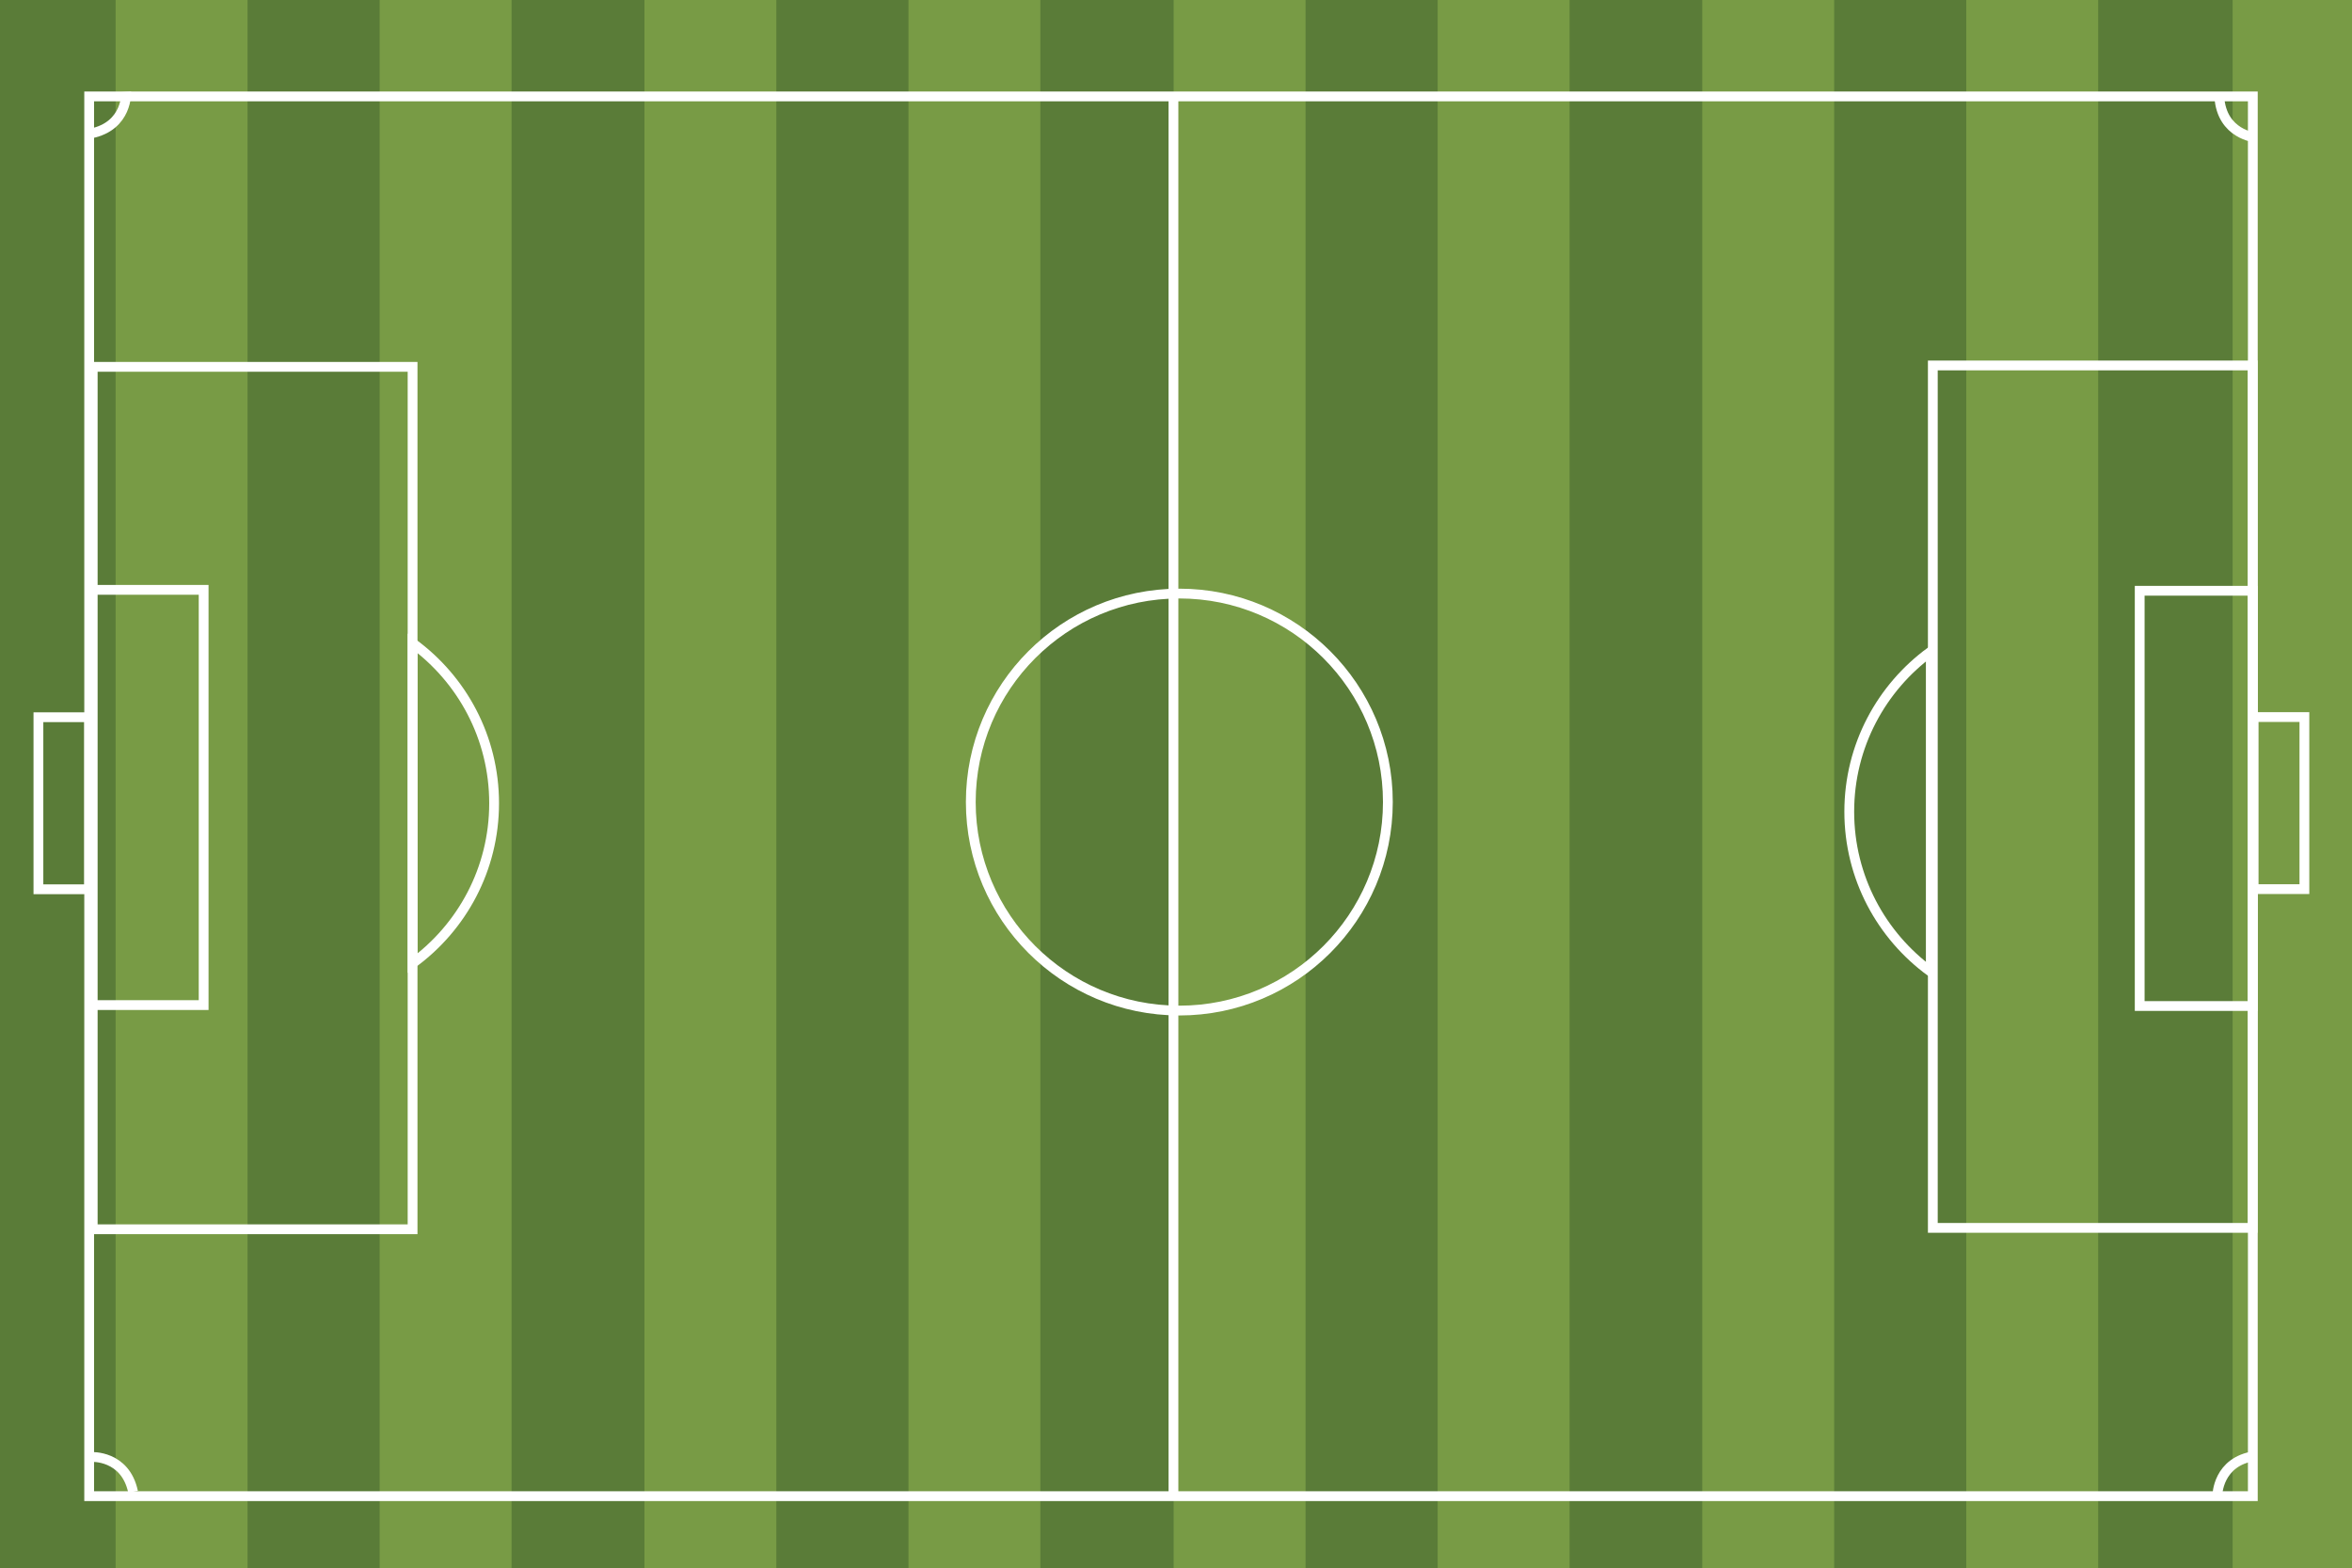
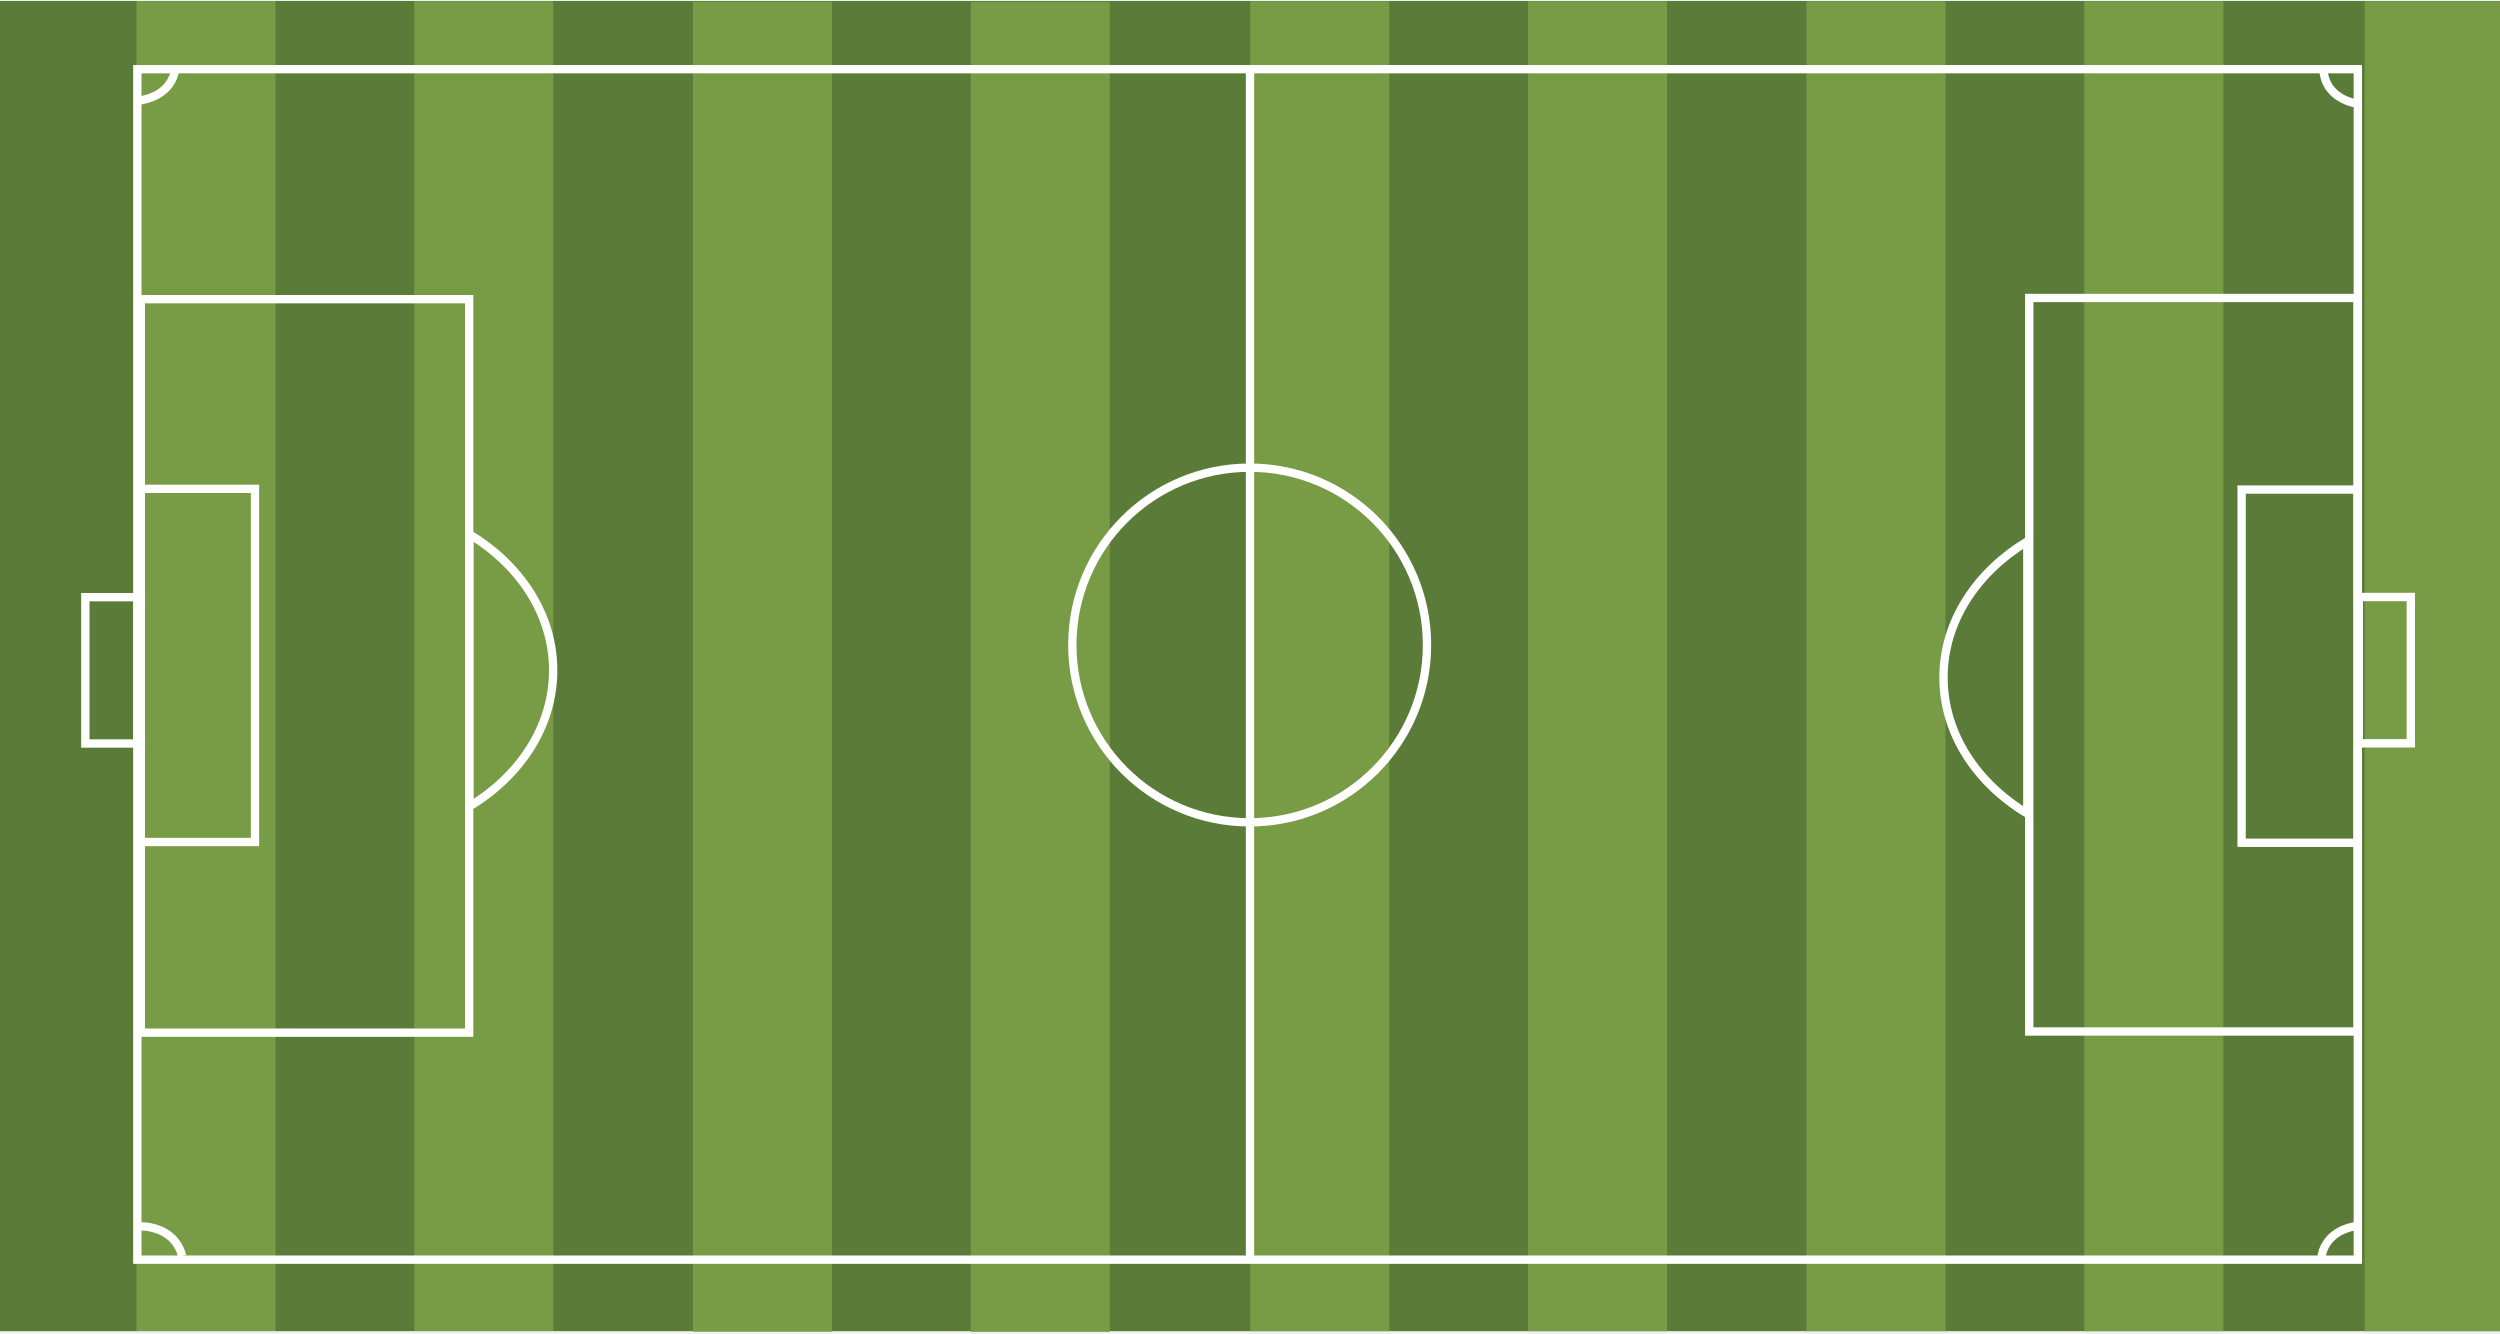
- <svg xmlns="http://www.w3.org/2000/svg" version="1.1" id="Layer_1" x="0px" y="0px" viewBox="0 0 1200 800" style="enable-background:new 0 0 1200 800;" xml:space="preserve">
+ <svg xmlns="http://www.w3.org/2000/svg" version="1.1" id="Layer_1" x="0px" y="0px" viewBox="0 0 1500 800" style="enable-background:new 0 0 1500 800;" xml:space="preserve">
  <style type="text/css">
	.st0{fill:#5A7C38;}
	.st1{fill:#789B45;}
	.st2{fill:none;stroke:#FFFFFF;stroke-width:5;stroke-miterlimit:10;}
	.st3{display:none;}
	.st4{display:inline;fill:#FFFFFF;stroke:#000000;stroke-width:2;stroke-miterlimit:10;}
	.st5{display:inline;}
	.st6{display:inline;fill:none;stroke:#000000;stroke-miterlimit:10;}
	.st7{display:inline;fill:#C52026;stroke:#FFFFFF;stroke-width:3;stroke-miterlimit:10;}
	.st8{display:inline;fill:#FFFFFF;}
	.st9{display:inline;fill:#4051A3;stroke:#E7E51A;stroke-width:3;stroke-miterlimit:10;}
	.st10{display:inline;fill:#E7E514;}
- 	.st11{fill:#C52026;stroke:#FFFFFF;stroke-width:3;stroke-miterlimit:10;}
- 	.st12{fill:#070808;stroke:#FFFFFF;stroke-miterlimit:10;}
- 	.st13{fill:#FFFFFF;}
- 	.st14{display:inline;fill:#C52026;stroke:#FFFFFF;stroke-miterlimit:10;}
- 	.st15{fill:#4051A3;stroke:#FFFFFF;stroke-width:3;stroke-miterlimit:10;}
- 	.st16{fill:#4051A3;stroke:#E7E51A;stroke-miterlimit:10;}
- 	.st17{fill:#E7E514;}
- 	.st18{fill:#F6B786;}
- 	.st19{fill:#010101;}
- 	.st20{display:inline;fill:#F6B589;}
- 	.st21{display:inline;fill:#9B725D;}
- 	.st22{fill:#FFFFFF;stroke:#010101;stroke-width:0.25;stroke-miterlimit:10;}
- 	.st23{fill:#232323;}
- 	.st24{fill:none;stroke:#FFFFFF;stroke-width:0.25;stroke-miterlimit:10;}
- 	.st25{display:inline;fill:#F6B786;}
- 	.st26{display:inline;fill:#010101;}
</style>
-   <g id="grass">
-     <rect x="-8.8" y="-10" class="st0" width="1216.3" height="826.1" />
-     <rect x="59" y="-10" class="st1" width="67.3" height="826.1" />
-     <rect x="193.7" y="-9.9" class="st1" width="67.3" height="826.1" />
-     <rect x="328.8" y="-9.5" class="st1" width="67.3" height="826.1" />
-     <rect x="463.5" y="-9.5" class="st1" width="67.3" height="826.1" />
-     <rect x="598.8" y="-9.9" class="st1" width="67.3" height="826.1" />
-     <rect x="733.5" y="-9.9" class="st1" width="67.3" height="826.1" />
-     <rect x="868.5" y="-9.9" class="st1" width="67.3" height="826.1" />
-     <rect x="1003.2" y="-9.9" class="st1" width="67.3" height="826.1" />
-     <rect x="1139.1" y="-9.9" class="st1" width="67.3" height="826.1" />
-   </g>
-   <g id="Streger">
-     <rect x="45.5" y="49.2" class="st2" width="1103.9" height="714.3" />
-     <path class="st2" d="M64.4,46.9c0,0,0.9,17.4-18,21.2" />
-     <path class="st2" d="M1150.8,70.2c0,0-17.3-1.5-18.5-20.8" />
-     <path class="st2" d="M1131.3,763.1c0,0,0.1-17.4,19.2-20.1" />
-     <path class="st2" d="M46.5,743.5c0,0,17.4-1.1,21.4,17.8" />
-     <rect x="19.6" y="366" class="st2" width="25.9" height="87.8" />
-     <rect x="46.2" y="301" class="st2" width="57.7" height="211.9" />
-     <rect x="47.3" y="187.2" class="st2" width="163.2" height="440.1" />
-     <rect x="1149.9" y="366" transform="matrix(-1 -4.488644e-11 4.488644e-11 -1 2325.613 819.7156)" class="st2" width="25.9" height="87.8" />
-     <rect x="1091.6" y="301.4" transform="matrix(-1 -4.462265e-11 4.462265e-11 -1 2240.984 814.7676)" class="st2" width="57.7" height="211.9" />
-     <rect x="986" y="186.4" transform="matrix(-1 -4.499480e-11 4.499480e-11 -1 2135.332 813.0045)" class="st2" width="163.2" height="440.1" />
-     <line class="st2" x1="598.7" y1="50.4" x2="598.7" y2="764.7" />
-     <circle class="st2" cx="601.7" cy="409.3" r="106.4" />
-     <path class="st2" d="M985.1,332.5c-25.2,18.4-41.6,48.1-41.6,81.7c0,33.6,16.4,63.3,41.6,81.7V332.5z" />
-     <path class="st2" d="M210.5,328.2c25.2,18.4,41.6,48.1,41.6,81.7c0,33.6-16.4,63.3-41.6,81.7V328.2z" />
+   <g>
+     <g id="grass">
+       <rect x="-2" y="0.6" class="st0" width="1505.4" height="798.1" />
+       <rect x="81.9" y="0.6" class="st1" width="83.4" height="798" />
+       <rect x="248.6" y="0.6" class="st1" width="83.4" height="798" />
+       <rect x="415.8" y="1" class="st1" width="83.4" height="798" />
+       <rect x="582.5" y="1.1" class="st1" width="83.4" height="798" />
+       <rect x="750.1" y="0.7" class="st1" width="83.4" height="798" />
+       <rect x="916.8" y="0.7" class="st1" width="83.4" height="798" />
+       <rect x="1083.9" y="0.7" class="st1" width="83.4" height="798" />
+       <rect x="1250.6" y="0.7" class="st1" width="83.4" height="798" />
+       <rect x="1418.8" y="0.7" class="st1" width="83.4" height="798" />
+     </g>
+     <circle class="st2" cx="749.8" cy="387" r="106.4" />
+     <g>
+       <path class="st2" d="M105.2,39.2c0,0,1.1,17.4-21.8,21.2" />
+       <path class="st2" d="M1416.3,62.5c0,0-20.9-1.5-22.3-20.8" />
+       <g>
+         <rect x="82.4" y="41.5" class="st2" width="1332.3" height="714.3" />
+         <path class="st2" d="M1392.8,755.4c0,0,0.1-17.4,23.2-20.1" />
+         <path class="st2" d="M83.5,735.8c0,0,20.9-1.1,25.8,17.8" />
+         <rect x="51.2" y="358.3" class="st2" width="31.2" height="87.8" />
+         <rect x="83.3" y="293.3" class="st2" width="69.7" height="211.9" />
+         <rect x="84.5" y="179.5" class="st2" width="197" height="440.1" />
+         <rect x="1415.2" y="358.3" transform="matrix(-1 -3.719126e-11 3.719126e-11 -1 2861.698 804.2994)" class="st2" width="31.2" height="87.8" />
+         <rect x="1344.9" y="293.7" transform="matrix(-1 -3.697277e-11 3.697277e-11 -1 2759.56 799.3515)" class="st2" width="69.7" height="211.9" />
+         <rect x="1217.5" y="178.7" transform="matrix(-1 -3.728097e-11 3.728097e-11 -1 2632.048 797.5884)" class="st2" width="197" height="440.1" />
+         <line class="st2" x1="750" y1="42.7" x2="750" y2="757" />
+         <path class="st2" d="M1216.4,324.8c-30.4,18.4-50.3,48.1-50.3,81.7c0,33.6,19.8,63.3,50.3,81.7V324.8z" />
+         <path class="st2" d="M281.6,320.5c30.4,18.4,50.3,48.1,50.3,81.7c0,33.6-19.8,63.3-50.3,81.7V320.5z" />
+       </g>
+     </g>
  </g>
  <g id="Fodbold" class="st3">
-     <circle class="st4" cx="694.3" cy="248.8" r="34" />
-     <path class="st5" d="M684.3,216.6l-6.7,8.4l7.8,7.5l13.9-4.2l0.4-9.8l-7.8-3.4C691.9,215,686.7,215.4,684.3,216.6z" />
-     <path class="st5" d="M664.8,232.1c0,0-1.8,6.7-1.8,13.7l-2.8,1.8C660.3,247.6,660.6,239.1,664.8,232.1z" />
-     <path class="st5" d="M682.3,247.1c0.3,0.2,10.7,9.5,10.7,9.5l-4.3,12.3c0,0-9,0.5-14.1-1.4c0,0-3.6-10.6-3.6-14.4L682.3,247.1z" />
-     <path class="st5" d="M710.4,238.6l-3.2,13.8l9,8.1c0,0,7.2-3.4,9.1-8.6c0,0-1.3-9.8-3.6-14.1L710.4,238.6z" />
-     <path class="st6" d="M665.3,231.4c0,0,6.8-5,13.5-6.9" />
-     <path class="st6" d="M698.2,218.7c0,0,4.1-1.6,8.2-1.2" />
-     <path class="st6" d="M682,250c0,0,2.1-16.2,4.3-21.4" />
-     <path class="st6" d="M696.5,226.2c0,0,10.5,7.5,14.8,13.6" />
-     <path class="st6" d="M722.3,229.8c0,0,0.6,4.8-1,10.3" />
-     <path class="st6" d="M728,253.7c0,0-2.1-2.1-4.6-2.6" />
-     <path class="st6" d="M708.4,251.5c0,0-9.1,4.3-17.2,5" />
-     <path class="st6" d="M661.9,244.2c0,0,3.2,6.1,9.7,9.4" />
-     <line class="st6" x1="675.3" y1="266.4" x2="670.2" y2="272.9" />
-     <path class="st6" d="M687.2,267.2c0,0,5.9,8.2,11.6,10.9" />
-     <path class="st6" d="M715.9,258.5c0,0,2.3,6.1-4.3,15.8" />
-     <path class="st5" d="M695.1,282.8l3.2-5.4c0,0,7.9,0.2,13.7-3.9l2.7,2.3C714.6,275.8,707.8,282.4,695.1,282.8z" />
+     <circle class="st4" cx="875.6" cy="160" r="34" />
+     <path class="st5" d="M865.7,127.7l-6.7,8.4l7.8,7.5l13.9-4.2l0.4-9.8l-7.8-3.4C873.3,126.2,868,126.5,865.7,127.7z" />
+     <path class="st5" d="M846.2,143.3c0,0-1.8,6.7-1.8,13.7l-2.8,1.8C841.6,158.7,841.9,150.2,846.2,143.3z" />
+     <path class="st5" d="M863.7,158.2c0.3,0.2,10.7,9.5,10.7,9.5l-4.3,12.3c0,0-9,0.5-14.1-1.4c0,0-3.6-10.6-3.6-14.4L863.7,158.2z" />
+     <path class="st5" d="M891.7,149.8l-3.2,13.8l9,8.1c0,0,7.2-3.4,9.1-8.6c0,0-1.3-9.8-3.6-14.1L891.7,149.8z" />
+     <path class="st6" d="M846.7,142.5c0,0,6.8-5,13.5-6.9" />
+     <path class="st6" d="M879.5,129.8c0,0,4.1-1.6,8.2-1.2" />
+     <path class="st6" d="M863.3,161.1c0,0,2.1-16.2,4.3-21.4" />
+     <path class="st6" d="M877.8,137.3c0,0,10.5,7.5,14.8,13.6" />
+     <path class="st6" d="M903.6,140.9c0,0,0.6,4.8-1,10.3" />
+     <path class="st6" d="M909.3,164.9c0,0-2.1-2.1-4.6-2.6" />
+     <path class="st6" d="M889.8,162.7c0,0-9.1,4.3-17.2,5" />
+     <path class="st6" d="M843.2,155.4c0,0,3.2,6.1,9.7,9.4" />
+     <line class="st6" x1="856.7" y1="177.5" x2="851.5" y2="184" />
+     <path class="st6" d="M868.6,178.3c0,0,5.9,8.2,11.6,10.9" />
+     <path class="st6" d="M897.2,169.7c0,0,2.3,6.1-4.3,15.8" />
+     <path class="st5" d="M876.4,194l3.2-5.4c0,0,7.9,0.2,13.7-3.9l2.7,2.3C896,186.9,889.2,193.5,876.4,194z" />
  </g>
  <g id="Danmark" class="st3">
-     <circle class="st7" cx="129.8" cy="396.2" r="68.1" />
-     <path class="st8" d="M196.8,407.5c0,0-76.3-24.8-134.4-1.4c0,0-1.3-5.2-0.2-19.1c0,0,72.1-23.9,135.3,3.5   C197.4,390.6,199,397.9,196.8,407.5z" />
-     <path class="st8" d="M99.7,458.2c0,0,19.2-65.8,3.6-124.4c0,0,4.4-6.4,18.2-5.1c0,0,14.6,71.1-5.9,135.2   C115.7,463.9,109.4,460.6,99.7,458.2z" />
+     <circle class="st7" cx="123.2" cy="397.6" r="68.1" />
+     <path class="st8" d="M190.2,408.9c0,0-76.3-24.8-134.4-1.4c0,0-1.3-5.2-0.2-19.1c0,0,72.1-23.9,135.3,3.5   C190.8,392,192.4,399.2,190.2,408.9z" />
+     <path class="st8" d="M93.1,459.6c0,0,19.2-65.8,3.6-124.4c0,0,4.4-6.4,18.2-5.1c0,0,14.6,71.1-5.9,135.2   C109.1,465.3,102.8,462,93.1,459.6z" />
  </g>
  <g id="Sverige" class="st3">
-     <circle class="st9" cx="1064.6" cy="398.6" r="68.1" />
-     <path class="st10" d="M997.4,388.3c0,0,76.6,23.6,134.4-0.7c0,0,1.3,5.2,0.5,19.1c0,0-71.7,25.1-135.3-1.4   C997.1,405.3,995.3,398,997.4,388.3z" />
-     <path class="st10" d="M1090.6,335.9c0,0-20.2,68.4-3.7,126.7c0,0-2.4,2.4-17.3,3.7c0,0-15.5-69.5,3.9-133.9   C1073.5,332.4,1080.9,333.7,1090.6,335.9z" />
-   </g>
-   <g class="st3">
-     <g class="st5">
-       <path class="st11" d="M111.2,520.2c0,0-8.5-6.2-10.2-13.2c0,0-3-0.8-5.2,1.1s-11.3,5.4-12.5,23.8c-1.3,18.3,9.9,34.4,47.9,30.4    c0,0,24.5-3.9,56.1,13.2s82.3,21.6,70.4-1.6c0,0-7.4-10.8-31.4-14.1c0,0-42.7-33-54.7-45.9c0,0-18.4-21-17.7,4.6    C153.9,518.4,129.6,527.5,111.2,520.2z" />
-       <circle class="st12" cx="169.2" cy="523.3" r="4.9" />
-       <circle class="st12" cx="199" cy="549.3" r="4.9" />
-       <circle class="st12" cx="179.1" cy="531.9" r="4.9" />
-       <circle class="st12" cx="189.3" cy="540.8" r="4.9" />
-       <polygon class="st13" points="171.1,518.6 174.3,516.7 175.9,518 174.1,521.7   " />
-       <polygon class="st13" points="180.5,526.9 183.8,525 185.4,526.3 183.6,530   " />
-       <polygon class="st13" points="190.5,535.9 193.7,534 195.3,535.3 193.5,539   " />
-       <polygon class="st13" points="200.9,544.3 204.1,542.4 205.7,543.7 203.9,547.4   " />
-       <path class="st13" d="M220.7,555.4c0,0-4.7,14-37.7,18l4.3,2c0,0,28.3-3.8,35.7-18.6L220.7,555.4z" />
-       <path class="st13" d="M155.1,515.6c0,0,10.4-0.2,14.6-4.1l3,3.4l-17.7,4.6V515.6z" />
-       <path class="st13" d="M93.5,510.5c0,0,7.7,9.6,19.5,11.2c0,0-14.4-8.8-17.4-13.8L93.5,510.5z" />
-       <path class="st13" d="M134.9,522.5c-2,3.1-12.4,20.9-31.5,37.2l2.1,1.2c0,0,21.7-18,32.4-38.4L134.9,522.5z" />
-       <path class="st13" d="M144.4,521.3c-0.3,4.1-15.4,23.9-32.4,41.2l2.1,1.2c0,0,23.6-23.1,34.3-43.5L144.4,521.3z" />
-       <path d="M87.7,555.8l0.5,10.2l8,3.5l4-3.2l5.6,2.1l0.5,3.8l8.3,2.1l5.4-7.8C120.2,566.5,99.5,566.1,87.7,555.8z" />
-       <path d="M196.1,583l-0.1,6.7l7.9,2.8l2.5-3.6l5.5,1.2l1.1,4.4l8.2,3.1l4.6-6C225.7,591.5,201.5,586.8,196.1,583z" />
-       <path d="M230.4,592.3l1.9,4.8l6,0.3l1.5-2.9l4.2-0.1l1.3,2.5h5.9l1.6-5.9C252.8,591,241.8,593.3,230.4,592.3z" />
-     </g>
-     <circle class="st14" cx="156.7" cy="545.1" r="14.1" />
-     <path class="st8" d="M170.5,547.5c0,0-15.8-5.1-27.8-0.3c0,0-0.3-1.1,0-3.9c0,0,14.9-4.9,28,0.7C170.7,543.9,171,545.5,170.5,547.5   z" />
-     <path class="st8" d="M150.5,557.9c0,0,4-13.6,0.8-25.7c0,0,0.9-1.3,3.8-1.1c0,0,3,14.7-1.2,27.9   C153.8,559.1,152.5,558.4,150.5,557.9z" />
-   </g>
-   <g class="st3">
-     <g class="st5">
-       <path class="st15" d="M1055.6,530.9c0,0,8.5-6.2,10.2-13.2c0,0,3-0.8,5.2,1.1c2.1,1.9,11.3,5.4,12.5,23.8    c1.3,18.3-9.9,34.4-47.9,30.4c0,0-24.5-3.9-56.1,13.2c-31.6,17.2-82.3,21.6-70.4-1.6c0,0,7.4-10.8,31.4-14.1    c0,0,42.7-33,54.7-45.9c0,0,18.4-21,17.7,4.6C1012.9,529.1,1037.2,538.2,1055.6,530.9z" />
-       <circle class="st12" cx="997.6" cy="534" r="4.9" />
-       <circle class="st12" cx="967.8" cy="560" r="4.9" />
-       <circle class="st12" cx="987.7" cy="542.6" r="4.9" />
-       <circle class="st12" cx="977.5" cy="551.5" r="4.9" />
-       <polygon class="st13" points="995.8,529.3 992.5,527.4 990.9,528.7 992.7,532.4   " />
-       <polygon class="st13" points="986.3,537.6 983.1,535.7 981.5,537 983.3,540.7   " />
-       <polygon class="st13" points="976.4,546.6 973.2,544.7 971.5,546 973.3,549.7   " />
-       <polygon class="st13" points="965.9,555 962.7,553.1 961.1,554.4 962.9,558.1   " />
-       <path class="st13" d="M946.1,566.1c0,0,4.7,14,37.7,18l-4.3,2c0,0-28.3-3.8-35.7-18.6L946.1,566.1z" />
-       <path class="st13" d="M1011.8,526.3c0,0-10.4-0.2-14.6-4.1l-3,3.4l17.7,4.6V526.3z" />
-       <path class="st13" d="M1073.3,521.2c0,0-7.7,9.6-19.5,11.2c0,0,14.4-8.8,17.4-13.8L1073.3,521.2z" />
-       <path class="st13" d="M1031.9,533.2c2,3.1,12.4,20.9,31.5,37.2l-2.1,1.2c0,0-21.7-18-32.4-38.4L1031.9,533.2z" />
-       <path class="st13" d="M1022.5,532c0.3,4.1,15.4,23.9,32.4,41.2l-2.1,1.2c0,0-23.6-23.1-34.3-43.5L1022.5,532z" />
-       <path d="M1079.1,566.4l-0.5,10.2l-8,3.5l-4-3.2l-5.6,2.1l-0.5,3.8l-8.3,2.1l-5.4-7.8C1046.7,577.2,1067.3,576.8,1079.1,566.4z" />
-       <path d="M970.7,593.6l0.1,6.7l-7.9,2.8l-2.5-3.6l-5.5,1.2l-1.1,4.4l-8.2,3.1l-4.6-6C941.1,602.2,965.3,597.5,970.7,593.6z" />
-       <path d="M936.4,603l-1.9,4.8l-6,0.3l-1.5-2.9l-4.2-0.1l-1.3,2.5h-5.9l-1.6-5.9C914,601.7,925,604,936.4,603z" />
-     </g>
-     <g class="st5">
-       <circle class="st16" cx="1008.3" cy="554.6" r="13.5" />
-       <path class="st17" d="M995,552.6c0,0,15.2,4.7,26.6-0.1c0,0,0.3,1,0.1,3.8c0,0-14.2,5-26.8-0.3C995,555.9,994.6,554.5,995,552.6z" />
-       <path class="st17" d="M1013.5,542.2c0,0-4,13.5-0.7,25.1c0,0-0.5,0.5-3.4,0.7c0,0-3.1-13.7,0.8-26.5    C1010.1,541.5,1011.5,541.8,1013.5,542.2z" />
-     </g>
-   </g>
-   <g class="st3">
-     <g class="st5">
-       <path class="st18" d="M910.7,170.1c0,0,9.2-15-3.7-23.1c0,0-5.7-4.1-15.5-1.1l0.3-5.4c0,0,15.4-5.7,24.1,7c8.7,12.7-1,26-1.7,25.9    L910.7,170.1z" />
-       <path class="st19" d="M920.1,159.4c0,0-2.8-2.6-7.4-1.6c0,0,2.9,4-2.5,11.9c-5.3,8,5.1,3.8,5.1,3.8S919.2,170.3,920.1,159.4z" />
-     </g>
-     <g class="st5">
-       <path class="st18" d="M830.9,128.6c0,0-8.5,15.4,4.9,22.9c0,0,5.9,3.8,15.6,0.3v5.4c0,0-15.1,6.5-24.4-5.8    c-9.3-12.3-0.3-26,0.3-25.9L830.9,128.6z" />
-       <path class="st19" d="M822.1,139.7c0,0,3,2.5,7.5,1.2c0,0-3-3.8,1.9-12c4.9-8.2-5.3-3.6-5.3-3.6S822.4,128.8,822.1,139.7z" />
-     </g>
-     <path class="st20" d="M865.5,94.5c0,0-20-9.5-15.2,77.9c0,0-0.7,18,16.3,20.3c17.3,2.4,24.9-10.8,25.1-23c0,0-0.2-45.1,5.8-69.1   L865.5,94.5z" />
-     <path class="st21" d="M890.4,108.1c0,0-4.1,12.7,3.6,15l3-13L890.4,108.1z" />
-     <g class="st5">
-       <ellipse class="st22" cx="883.5" cy="85.2" rx="3.5" ry="3" />
-       <path class="st23" d="M896.4,115c0,0-59.2-13.2-59.7-26.4c0,0,10.7,8,21.7,6.1c0,0,6.8-13.6,17.8-11.5    C887.2,85.2,903.2,88.9,896.4,115z" />
-       <path class="st24" d="M860.4,91.8c0,0,2.6,1.7,6.9,1.8l4-5.1c0,0-5.4-0.3-6.1-2C865.1,86.6,861.5,89.7,860.4,91.8z" />
-     </g>
-     <polygon class="st8" points="849.7,137 893.1,139.6 893.3,170.9 847.3,169.8  " />
-     <g class="st5">
-       <polygon class="st19" points="857.2,169.9 854.5,169.9 854.6,137.3 857.3,137.5   " />
-       <polygon class="st19" points="866.2,170.2 863.5,170.2 863.5,137.8 866.2,138   " />
-       <polygon class="st19" points="876,171.2 873.3,171.2 873.3,138.5 876,138.6   " />
-       <polygon class="st19" points="884.2,171.7 881.4,171.7 881.4,138.9 884.1,139.1   " />
-     </g>
-     <path class="st25" d="M851.2,187.3c0,0-17.4,1.6-37,33c0,0-3.9,1.6-5.1-9.7c0,0,1.4-3.5,3.4-0.6c0,0,0.2,3.8,1.1,4.4   c0,0,16.9-28.6,36.5-31.3L851.2,187.3z" />
-     <path class="st26" d="M823.2,198.4c0,0,6.2,0.2,5.5,4.9l-13.3,17.9c0,0-7.6,2.9-8-15.3c0,0,2.8-7.5,6.6-0.5c0,0-2.2,6,0.6,3.8   C815.4,208.7,823.2,198.4,823.2,198.4z" />
-     <path class="st25" d="M881.3,193.3c0,0,4,27.9,35.9,27.3l0.6-3.2c0,0-27.5,1.7-33.5-26.9L881.3,193.3z" />
-     <path class="st26" d="M900.3,220.6c0,0-3.6-5.1,0.5-7.4l22.3-0.4c0,0,6.9,4.2-7.2,15.7c0,0-7.6,2.4-4.4-4.9c0,0,6.1-1.9,2.7-2.8   C913.2,220.5,900.3,220.6,900.3,220.6z" />
-     <path class="st26" d="M838.8,185.8c0,0,4.2,1.9,5.6,8.5c0,0,7-5.8,10-4.9c0,0,6.9,11.1,24.7,5.3c0,0,1.7,7,5.4,10.8   c0,0,4.6-5.5,8-5.1c0,0-5.6-4-6.6-10.8c0,0,7.6-5.3,7.5-20l-46.1-0.5c0,0-0.3,7,1.9,12.2C849.1,181.2,844.3,182.2,838.8,185.8z" />
-     <polygon class="st26" points="861.1,129.7 860.9,125.3 868.7,129.4  " />
-     <path class="st26" d="M861.6,122.4h-1.6c-0.5,0-0.8-0.4-0.8-0.8V115c0-0.5,0.4-0.8,0.8-0.8h1.6c0.5,0,0.8,0.4,0.8,0.8v6.7   C862.5,122.1,862.1,122.4,861.6,122.4z" />
-     <path class="st26" d="M866.7,122.4h-1.6c-0.5,0-0.8-0.4-0.8-0.8v-6.7c0-0.5,0.4-0.8,0.8-0.8h1.6c0.5,0,0.8,0.4,0.8,0.8v6.7   C867.6,122,867.2,122.4,866.7,122.4z" />
-     <path class="st8" d="M849,150.4c0,0-4.9,3.8-10,0.5c0,0-2.9,5.1-0.9,8.9c0,0,7.2,2.2,12.3,0L849,150.4z" />
-     <path class="st8" d="M891.7,147.5c0,0,4.8-3.9,10-0.6c0,0,2.9-5.1,0.8-8.9c0,0-10.2-4.6-15,1.8L891.7,147.5z" />
+     <circle class="st9" cx="1312.7" cy="391.7" r="68.1" />
+     <path class="st10" d="M1245.5,381.4c0,0,76.6,23.6,134.4-0.7c0,0,1.3,5.2,0.5,19.1c0,0-71.7,25.1-135.3-1.4   C1245.2,398.4,1243.4,391.1,1245.5,381.4z" />
+     <path class="st10" d="M1338.7,329c0,0-20.2,68.4-3.7,126.7c0,0-2.4,2.4-17.3,3.7c0,0-15.5-69.5,3.9-133.9   C1321.6,325.5,1329,326.7,1338.7,329z" />
  </g>
</svg>
